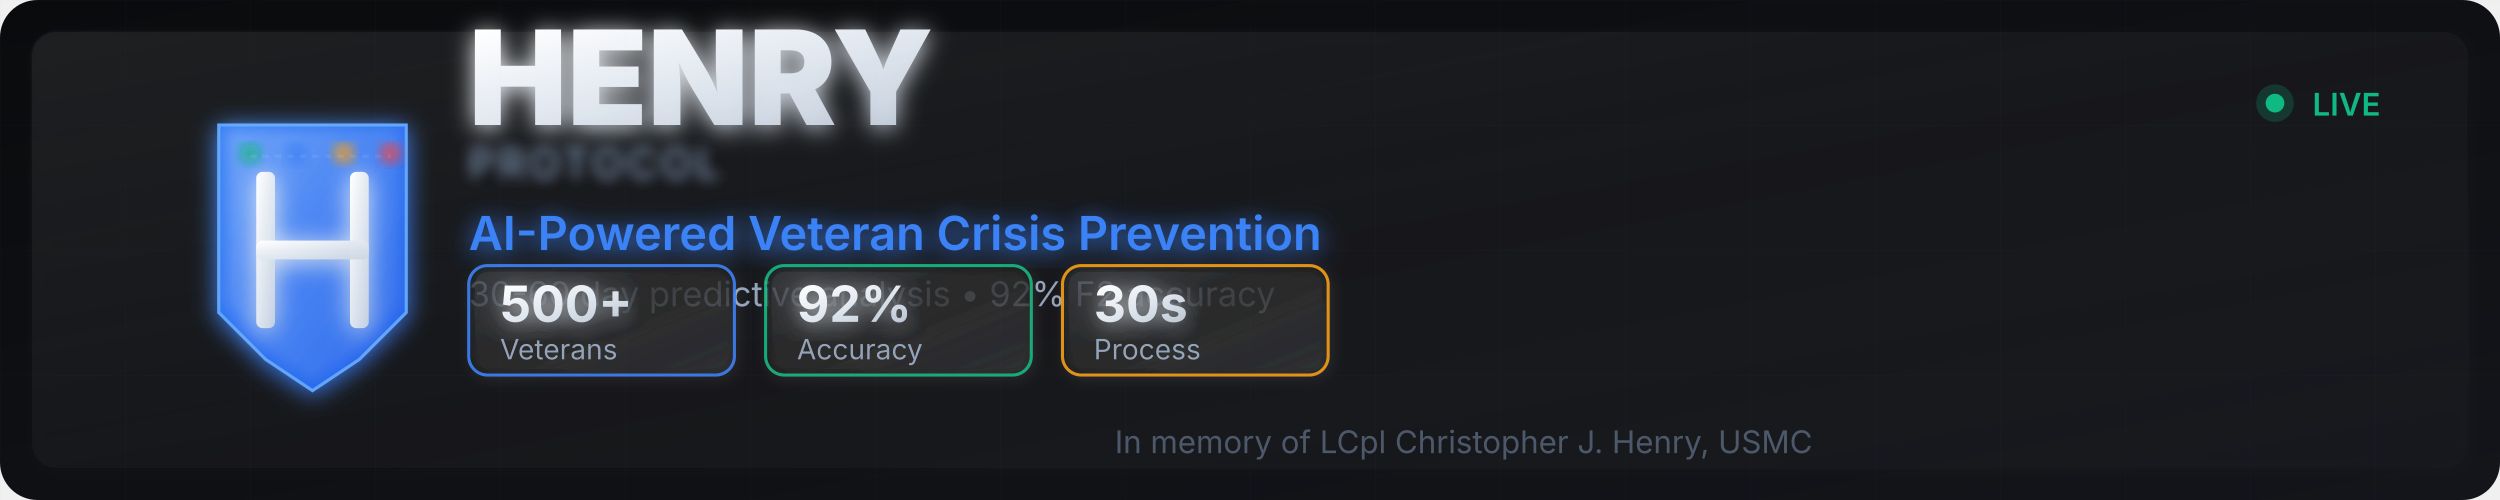
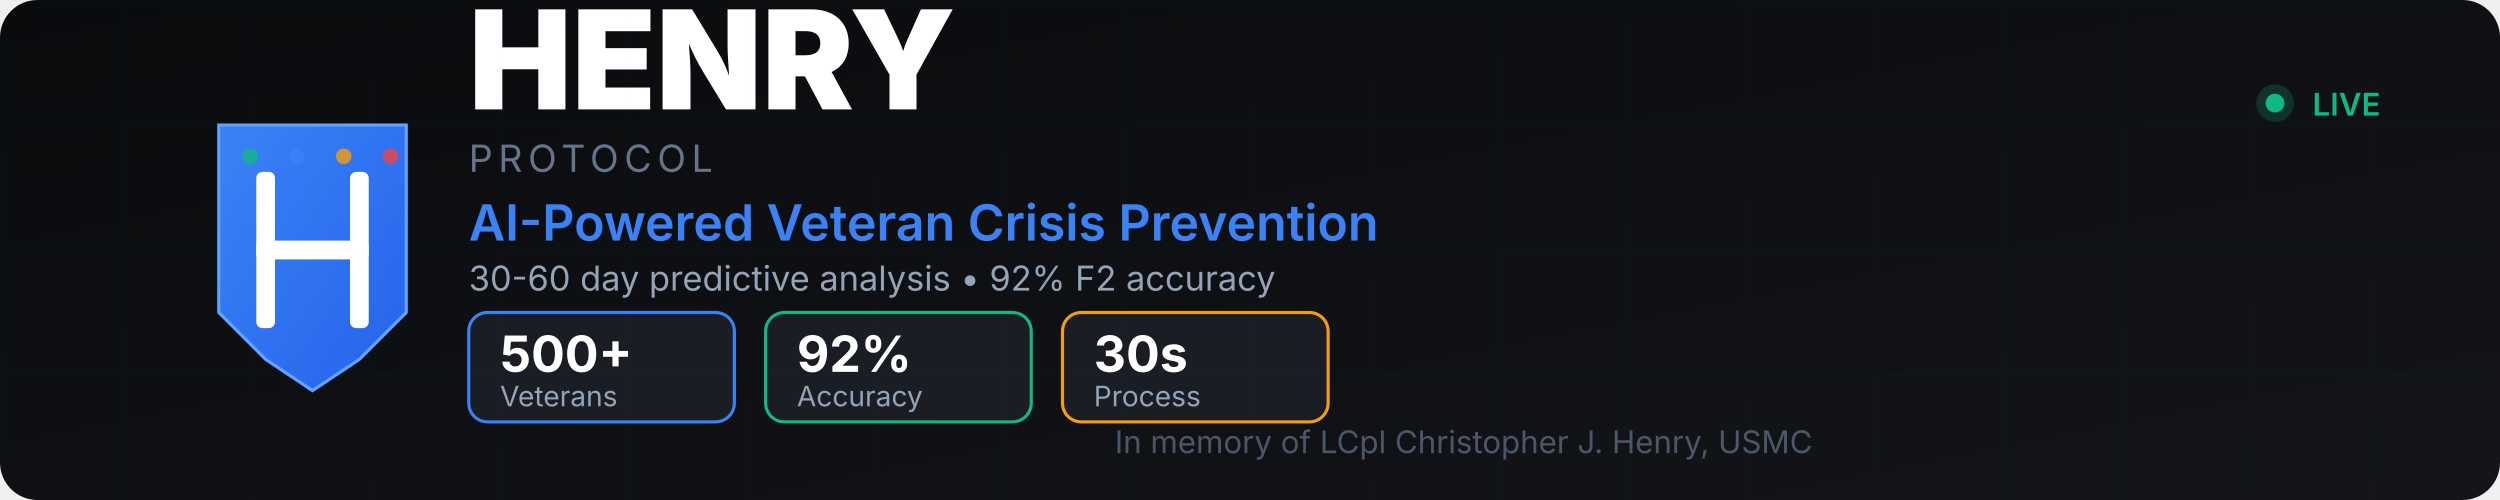
<svg xmlns="http://www.w3.org/2000/svg" width="800" height="160" viewBox="0 0 800 160">
  <defs>
    <linearGradient id="bgGradient" x1="0%" y1="0%" x2="100%" y2="100%">
      <stop offset="0%" style="stop-color:#0a0b0d;stop-opacity:1" />
      <stop offset="100%" style="stop-color:#13151a;stop-opacity:1" />
    </linearGradient>
    <linearGradient id="shieldGradient" x1="0%" y1="0%" x2="100%" y2="100%">
      <stop offset="0%" style="stop-color:#3b82f6;stop-opacity:1" />
      <stop offset="100%" style="stop-color:#2563eb;stop-opacity:1" />
    </linearGradient>
    <linearGradient id="textGradient" x1="0%" y1="0%" x2="100%" y2="100%">
      <stop offset="0%" style="stop-color:#ffffff;stop-opacity:1" />
      <stop offset="50%" style="stop-color:#e2e8f0;stop-opacity:1" />
      <stop offset="100%" style="stop-color:#cbd5e1;stop-opacity:0.9" />
    </linearGradient>
    <linearGradient id="glassGradient" x1="0%" y1="0%" x2="100%" y2="100%">
      <stop offset="0%" style="stop-color:#ffffff;stop-opacity:0.25" />
      <stop offset="50%" style="stop-color:#ffffff;stop-opacity:0.1" />
      <stop offset="100%" style="stop-color:#ffffff;stop-opacity:0.05" />
    </linearGradient>
    <linearGradient id="textureGradient" x1="0%" y1="0%" x2="100%" y2="100%">
      <stop offset="0%" style="stop-color:#1a1d23;stop-opacity:0.8" />
      <stop offset="50%" style="stop-color:#0a0b0d;stop-opacity:0.9" />
      <stop offset="100%" style="stop-color:#13151a;stop-opacity:0.7" />
    </linearGradient>
    <filter id="shadow" x="-20%" y="-20%" width="140%" height="140%">
      <feDropShadow dx="0" dy="2" stdDeviation="4" flood-color="#000000" flood-opacity="0.25" />
    </filter>
    <filter id="glow" x="-50%" y="-50%" width="200%" height="200%">
      <feGaussianBlur stdDeviation="4" result="coloredBlur" />
      <feOffset dx="0" dy="1" result="offsetBlur" />
      <feMerge>
        <feMergeNode in="offsetBlur" />
        <feMergeNode in="SourceGraphic" />
      </feMerge>
    </filter>
    <filter id="glass" x="-20%" y="-20%" width="140%" height="140%">
      <feGaussianBlur in="SourceAlpha" stdDeviation="2" result="blur" />
      <feOffset in="blur" dx="1" dy="1" result="offsetBlur" />
      <feFlood flood-color="#ffffff" flood-opacity="0.1" />
      <feComposite in2="offsetBlur" operator="in" />
      <feMerge>
        <feMergeNode />
        <feMergeNode in="SourceGraphic" />
      </feMerge>
    </filter>
    <filter id="innerGlow" x="-50%" y="-50%" width="200%" height="200%">
      <feGaussianBlur stdDeviation="2" result="innerColoredBlur" />
      <feOffset dx="0" dy="-1" result="innerOffset" />
      <feComposite in2="innerOffset" operator="over" />
    </filter>
  </defs>
  <rect width="800" height="160" fill="url(#bgGradient)" rx="12" />
-   <rect x="10" y="10" width="780" height="140" rx="8" fill="url(#glassGradient)" stroke="url(#textureGradient)" stroke-width="0.5" opacity="0.3" filter="url(#glass)" />
  <g transform="translate(40, 25)">
-     <path d="M60,15 L90,15 L90,75 L75,90 L60,100 L45,90 L30,75 L30,15 L60,15 Z" fill="url(#shieldGradient)" stroke="#60a5fa" stroke-width="1" filter="url(#glow)" />
-     <path d="M60,18 L87,18 L87,73 L75,87 L60,97 L45,87 L33,73 L33,18 L60,18 Z" fill="url(#glassGradient)" stroke="rgba(255,255,255,0.2)" stroke-width="0.5" opacity="0.6" filter="url(#innerGlow)" />
-     <g fill="url(#textGradient)" filter="url(#glow)">
+     <path d="M60,15 L90,15 L90,75 L75,90 L60,100 L45,90 L30,75 L30,15 L60,15 Z" fill="url(#shieldGradient)" stroke="#60a5fa" stroke-width="1" />
+     <g fill="#ffffff">
      <rect x="42" y="30" width="6" height="50" rx="2" />
      <rect x="72" y="30" width="6" height="50" rx="2" />
      <rect x="42" y="52" width="36" height="6" rx="2" />
    </g>
    <g opacity="0.8">
-       <circle cx="40" cy="25" r="2.5" fill="#10b981" filter="url(#innerGlow)" />
-       <circle cx="55" cy="25" r="2.5" fill="#3b82f6" filter="url(#innerGlow)" />
-       <circle cx="70" cy="25" r="2.5" fill="#f59e0b" filter="url(#innerGlow)" />
-       <circle cx="85" cy="25" r="2.5" fill="#ef4444" filter="url(#innerGlow)" />
-       <line x1="40" y1="25" x2="85" y2="25" stroke="rgba(255,255,255,0.1)" stroke-width="1" stroke-dasharray="2,2" />
+       <circle cx="40" cy="25" r="2.5" fill="#10b981" />
+       <circle cx="55" cy="25" r="2.5" fill="#3b82f6" />
+       <circle cx="70" cy="25" r="2.5" fill="#f59e0b" />
+       <circle cx="85" cy="25" r="2.5" fill="#ef4444" />
    </g>
  </g>
-   <g transform="translate(150, 40)">
-     <text font-family="Inter, sans-serif" font-size="42" font-weight="900" fill="url(#textGradient)" filter="url(#glow)">
+   <g transform="translate(150, 35)">
+     <text font-family="Inter, sans-serif" font-size="44" font-weight="900" fill="#ffffff">
      HENRY
    </text>
-     <text font-family="Inter, sans-serif" font-size="13" fill="#64748b" y="18" letter-spacing="0.1em" filter="url(#innerGlow)">
+     <text font-family="Inter, sans-serif" font-size="12" fill="#64748b" y="20" letter-spacing="0.15em">
      PROTOCOL
    </text>
-     <text font-family="Inter, sans-serif" font-size="15" fill="#3b82f6" y="40" font-weight="600" filter="url(#glow)">
+     <text font-family="Inter, sans-serif" font-size="16" fill="#3b82f6" y="42" font-weight="600">
      AI-Powered Veteran Crisis Prevention
    </text>
    <text font-family="Inter, sans-serif" font-size="11" fill="#94a3b8" y="58">
      30-60 day predictive analysis • 92% F2 accuracy
    </text>
  </g>
-   <g transform="translate(150, 85)">
-     <g filter="url(#glass)">
-       <rect x="0" y="0" width="85" height="35" rx="6" fill="url(#textureGradient)" stroke="#3b82f6" stroke-width="1" opacity="0.9" />
-       <rect x="2" y="2" width="81" height="31" rx="4" fill="url(#glassGradient)" opacity="0.3" />
-       <text font-family="Inter, sans-serif" font-size="16" font-weight="bold" fill="url(#textGradient)" x="10" y="18" filter="url(#glow)">500+</text>
-       <text font-family="Inter, sans-serif" font-size="9" fill="#94a3b8" x="10" y="30">Veterans</text>
-     </g>
-     <g filter="url(#glass)">
-       <rect x="95" y="0" width="85" height="35" rx="6" fill="url(#textureGradient)" stroke="#10b981" stroke-width="1" opacity="0.9" />
-       <rect x="97" y="2" width="81" height="31" rx="4" fill="url(#glassGradient)" opacity="0.3" />
-       <text font-family="Inter, sans-serif" font-size="16" font-weight="bold" fill="url(#textGradient)" x="105" y="18" filter="url(#glow)">92%</text>
-       <text font-family="Inter, sans-serif" font-size="9" fill="#94a3b8" x="105" y="30">Accuracy</text>
-     </g>
-     <g filter="url(#glass)">
-       <rect x="190" y="0" width="85" height="35" rx="6" fill="url(#textureGradient)" stroke="#f59e0b" stroke-width="1" opacity="0.9" />
-       <rect x="192" y="2" width="81" height="31" rx="4" fill="url(#glassGradient)" opacity="0.3" />
-       <text font-family="Inter, sans-serif" font-size="16" font-weight="bold" fill="url(#textGradient)" x="200" y="18" filter="url(#glow)">30s</text>
-       <text font-family="Inter, sans-serif" font-size="9" fill="#94a3b8" x="200" y="30">Process</text>
-     </g>
+   <g transform="translate(150, 100)">
+     <rect x="0" y="0" width="85" height="35" rx="6" fill="#1a1d23" stroke="#3b82f6" stroke-width="1" />
+     <text font-family="Inter, sans-serif" font-size="16" font-weight="bold" fill="#ffffff" x="10" y="19">500+</text>
+     <text font-family="Inter, sans-serif" font-size="9" fill="#94a3b8" x="10" y="30">Veterans</text>
+     <rect x="95" y="0" width="85" height="35" rx="6" fill="#1a1d23" stroke="#10b981" stroke-width="1" />
+     <text font-family="Inter, sans-serif" font-size="16" font-weight="bold" fill="#ffffff" x="105" y="19">92%</text>
+     <text font-family="Inter, sans-serif" font-size="9" fill="#94a3b8" x="105" y="30">Accuracy</text>
+     <rect x="190" y="0" width="85" height="35" rx="6" fill="#1a1d23" stroke="#f59e0b" stroke-width="1" />
+     <text font-family="Inter, sans-serif" font-size="16" font-weight="bold" fill="#ffffff" x="200" y="19">30s</text>
+     <text font-family="Inter, sans-serif" font-size="9" fill="#94a3b8" x="200" y="30">Process</text>
  </g>
  <g transform="translate(720, 25)">
    <circle cx="8" cy="8" r="6" fill="#10b981" opacity="0.2" />
    <circle cx="8" cy="8" r="3" fill="#10b981">
      <animate attributeName="opacity" values="1;0.3;1" dur="2s" repeatCount="indefinite" />
    </circle>
    <text font-family="Inter, sans-serif" font-size="10" fill="#10b981" x="20" y="12" font-weight="600">LIVE</text>
  </g>
  <g transform="translate(580, 145)">
    <text font-family="Inter, sans-serif" font-size="10" fill="#64748b" opacity="0.7" text-anchor="end">
      In memory of LCpl Christopher J. Henry, USMC
    </text>
  </g>
  <g opacity="0.03">
    <defs>
      <pattern id="grid" x="0" y="0" width="40" height="40" patternUnits="userSpaceOnUse">
        <path d="M 40 0 L 0 0 0 40" fill="none" stroke="#3b82f6" stroke-width="0.5" />
      </pattern>
    </defs>
    <rect width="800" height="160" fill="url(#grid)" />
  </g>
</svg>
